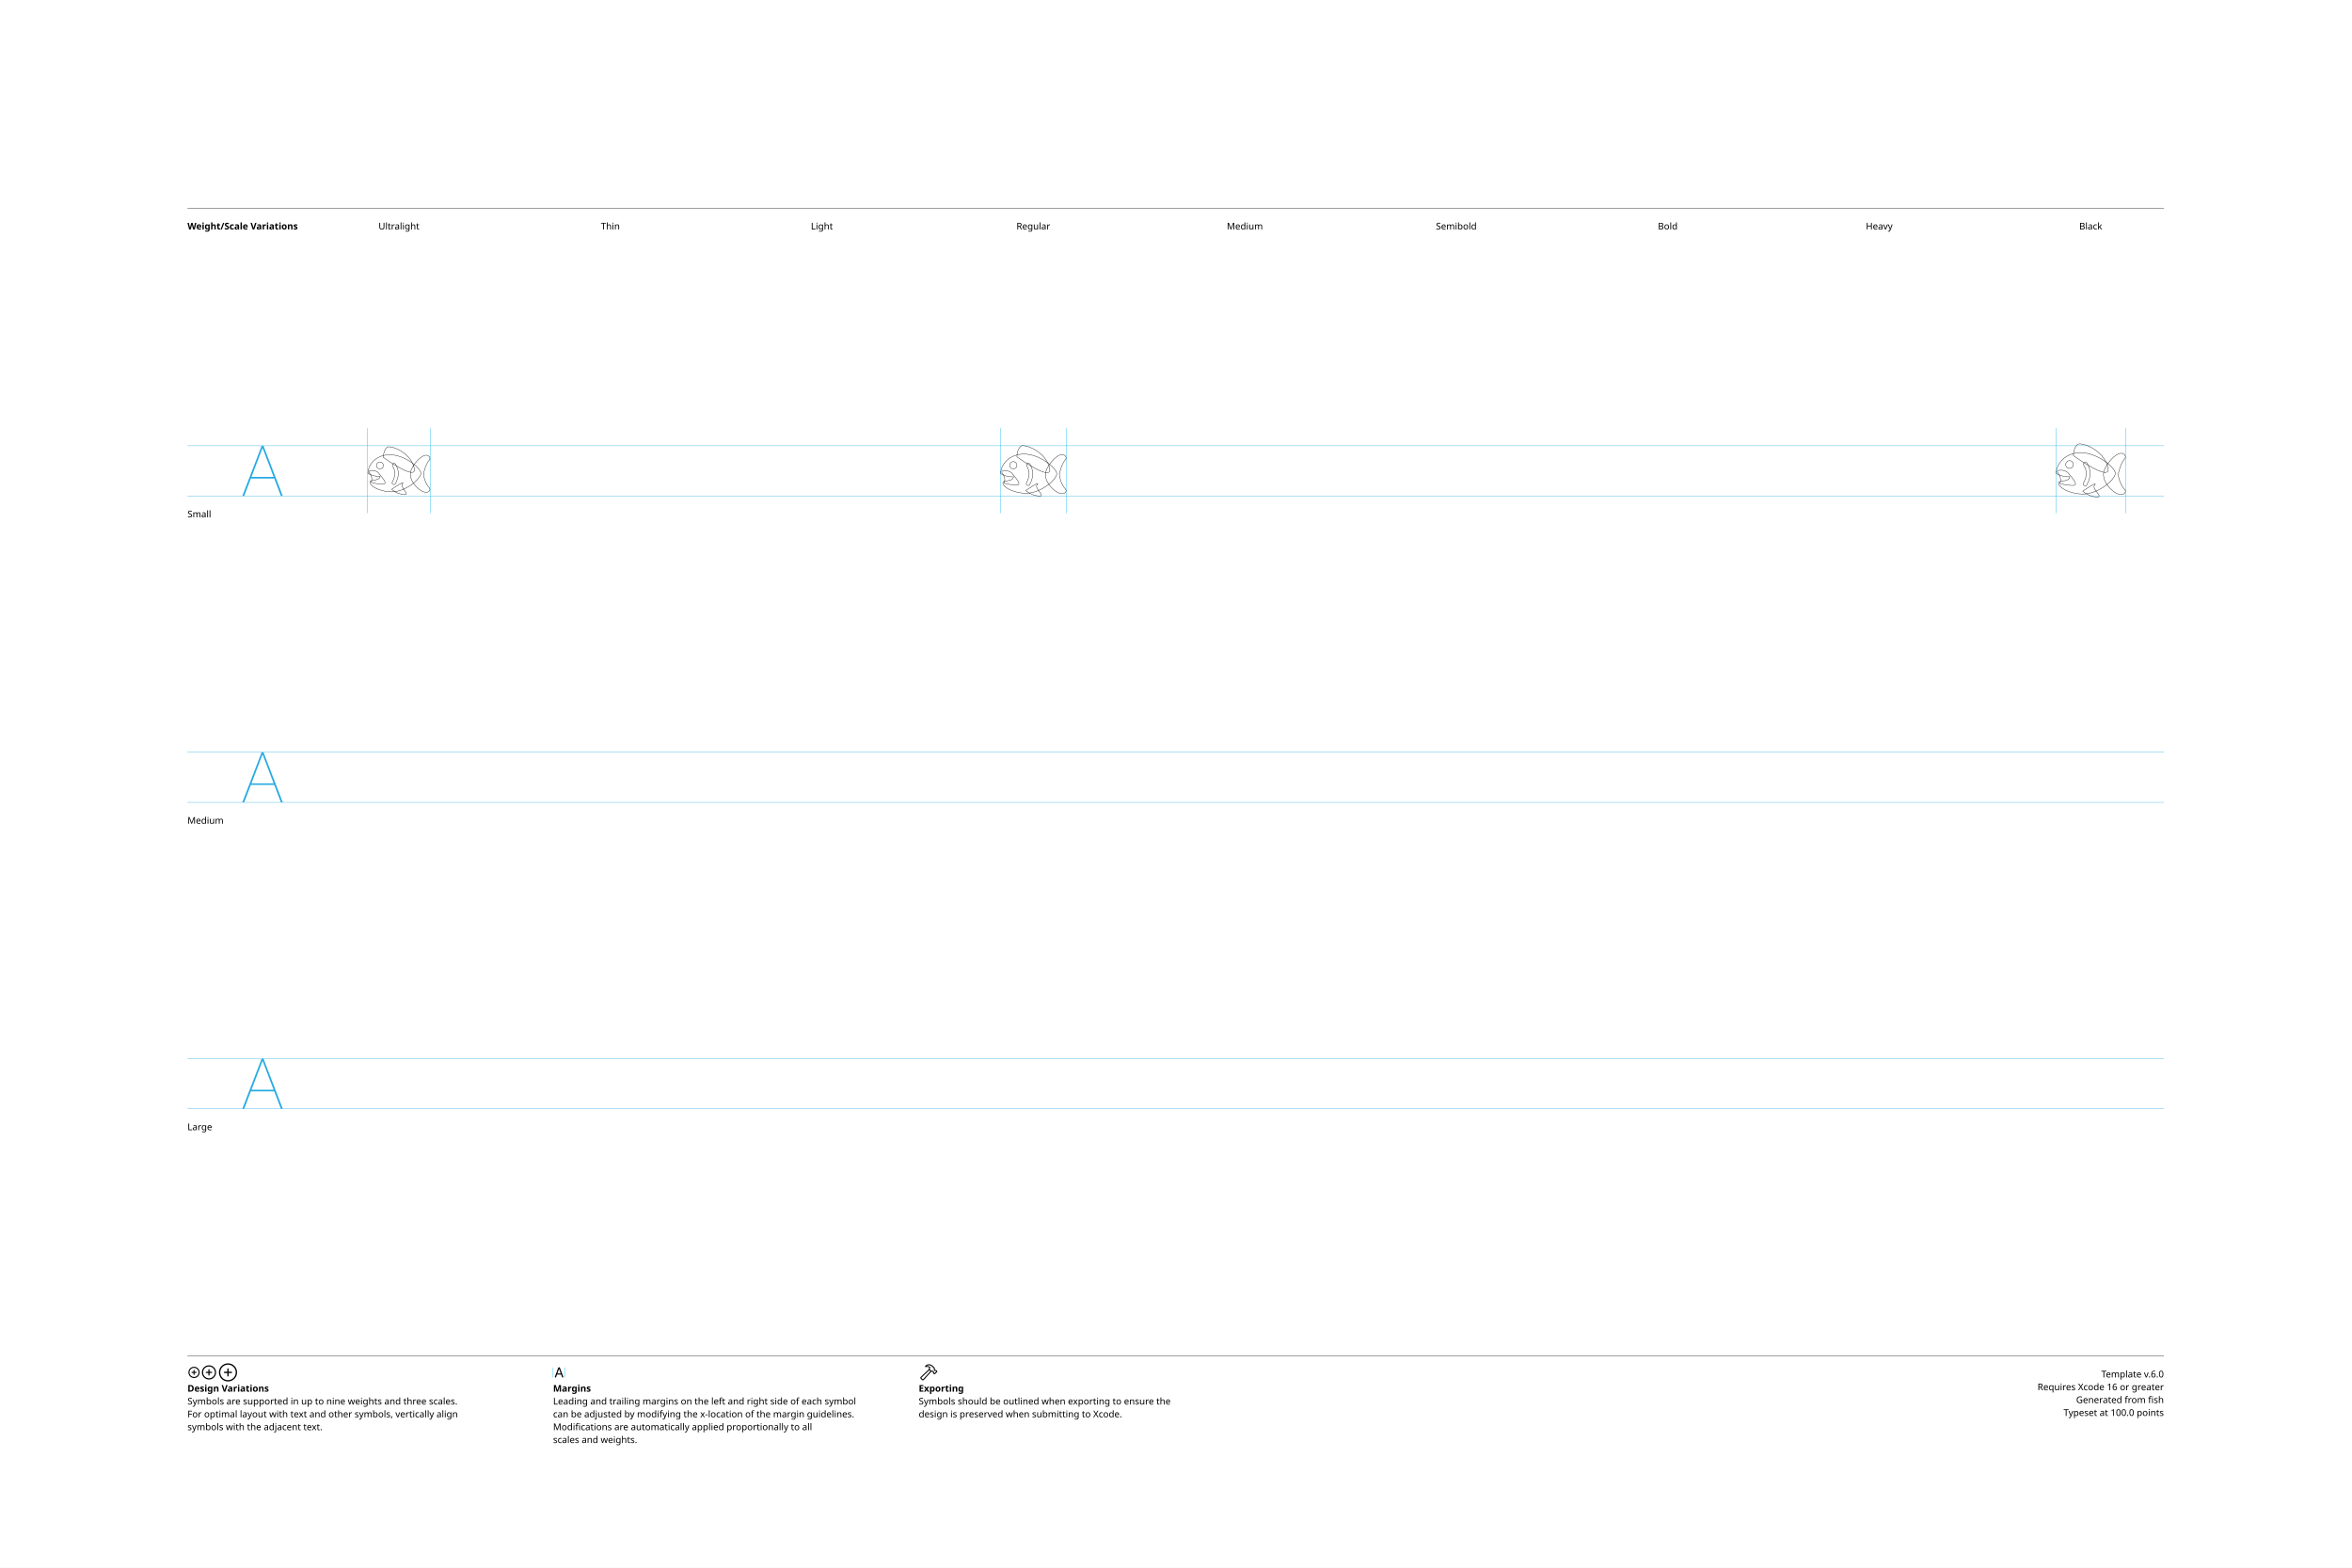
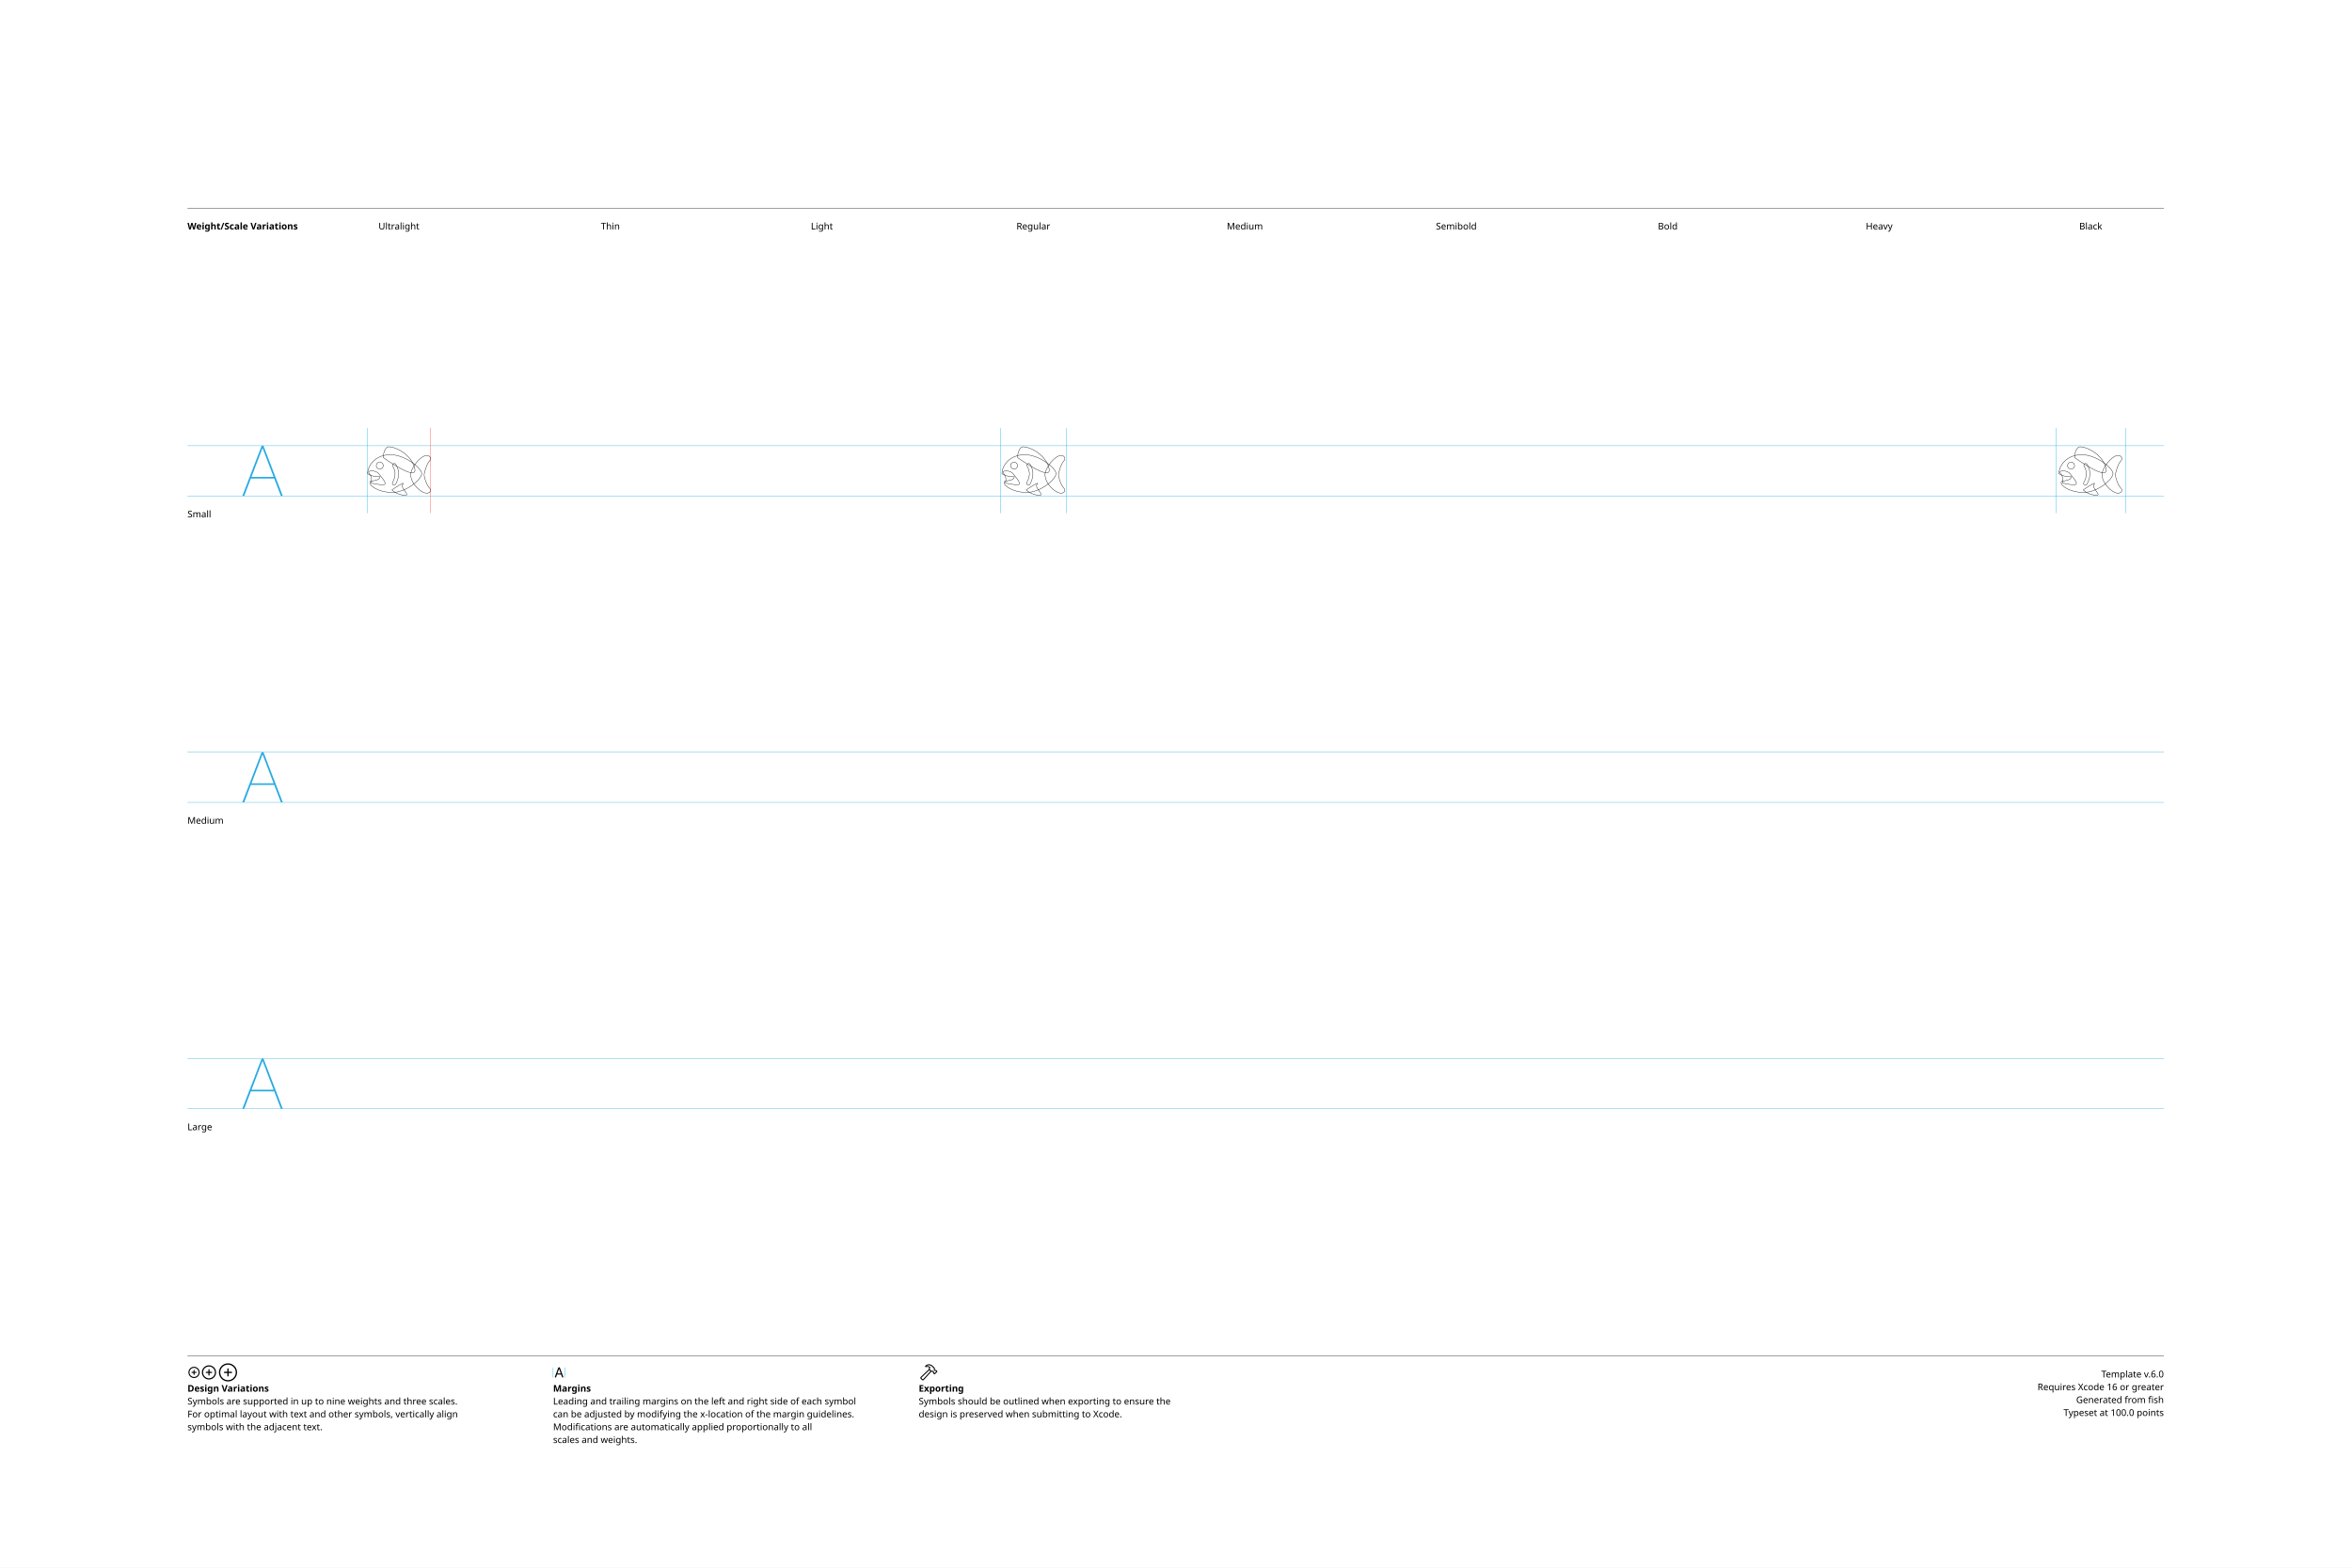
<svg xmlns="http://www.w3.org/2000/svg" version="1.1" viewBox="0 0 3300 2200">
-   <style>.monochrome-0 {-sfsymbols-motion-group:3;-sfsymbols-layer-tags:-3c4b4de7b37c921c}
- .monochrome-1 {-sfsymbols-motion-group:2;-sfsymbols-layer-tags:-3c4b4de7b37c921c}
- .monochrome-2 {opacity:0.0;-sfsymbols-clear-behind:true;-sfsymbols-motion-group:1;-sfsymbols-layer-tags:-3c4b4de7b37c921c}
- .monochrome-3 {opacity:0.0;-sfsymbols-clear-behind:true;-sfsymbols-motion-group:0;-sfsymbols-layer-tags:-3c4b4de7b37c921c}
+   <style>.monochrome-0 {opacity:0.0;-sfsymbols-clear-behind:true;-sfsymbols-motion-group:4;-sfsymbols-layer-tags:-20665278d44d3ca6}
+ .monochrome-1 {-sfsymbols-motion-group:3;-sfsymbols-layer-tags:-20665278d44d3ca6}
+ .monochrome-2 {-sfsymbols-motion-group:2;-sfsymbols-layer-tags:-20665278d44d3ca6}
+ .monochrome-3 {opacity:0.0;-sfsymbols-clear-behind:true;-sfsymbols-motion-group:1;-sfsymbols-layer-tags:-20665278d44d3ca6}
+ .monochrome-4 {opacity:0.0;-sfsymbols-clear-behind:true;-sfsymbols-motion-group:0;-sfsymbols-layer-tags:-20665278d44d3ca6}

- .multicolor-0:black {-sfsymbols-motion-group:4;-sfsymbols-layer-tags:-3c4b4de7b37c921c}
- .multicolor-1:systemBlueColor {-sfsymbols-clear-behind:true;-sfsymbols-motion-group:3;-sfsymbols-layer-tags:-3c4b4de7b37c921c}
- .multicolor-2:systemCyanColor {-sfsymbols-clear-behind:true;-sfsymbols-motion-group:2;-sfsymbols-layer-tags:-3c4b4de7b37c921c}
- .multicolor-3:systemBlueColor {-sfsymbols-motion-group:1;-sfsymbols-layer-tags:-3c4b4de7b37c921c}
- .multicolor-4:black {-sfsymbols-motion-group:0;-sfsymbols-layer-tags:-3c4b4de7b37c921c}
+ .multicolor-0:black {-sfsymbols-motion-group:4;-sfsymbols-layer-tags:-20665278d44d3ca6}
+ .multicolor-1:systemBlueColor {-sfsymbols-clear-behind:true;-sfsymbols-motion-group:3;-sfsymbols-layer-tags:-20665278d44d3ca6}
+ .multicolor-2:systemCyanColor {-sfsymbols-clear-behind:true;-sfsymbols-motion-group:2;-sfsymbols-layer-tags:-20665278d44d3ca6}
+ .multicolor-3:systemBlueColor {-sfsymbols-motion-group:1;-sfsymbols-layer-tags:-20665278d44d3ca6}
+ .multicolor-4:black {-sfsymbols-motion-group:0;-sfsymbols-layer-tags:-20665278d44d3ca6}

- .hierarchical-0:secondary {-sfsymbols-motion-group:4;-sfsymbols-layer-tags:-3c4b4de7b37c921c}
- .hierarchical-1:secondary {-sfsymbols-clear-behind:true;-sfsymbols-motion-group:3;-sfsymbols-layer-tags:-3c4b4de7b37c921c}
- .hierarchical-2:tertiary {-sfsymbols-clear-behind:true;-sfsymbols-motion-group:2;-sfsymbols-layer-tags:-3c4b4de7b37c921c}
- .hierarchical-3:primary {-sfsymbols-motion-group:1;-sfsymbols-layer-tags:-3c4b4de7b37c921c}
- .hierarchical-4:primary {-sfsymbols-motion-group:0;-sfsymbols-layer-tags:-3c4b4de7b37c921c}
+ .hierarchical-0:primary {opacity:0.0;-sfsymbols-clear-behind:true;-sfsymbols-motion-group:4;-sfsymbols-layer-tags:-20665278d44d3ca6}
+ .hierarchical-1:tertiary {-sfsymbols-clear-behind:true;-sfsymbols-motion-group:3;-sfsymbols-layer-tags:-20665278d44d3ca6}
+ .hierarchical-2:tertiary {-sfsymbols-clear-behind:true;-sfsymbols-motion-group:2;-sfsymbols-layer-tags:-20665278d44d3ca6}
+ .hierarchical-3:primary {-sfsymbols-motion-group:1;-sfsymbols-layer-tags:-20665278d44d3ca6}
+ .hierarchical-4:primary {-sfsymbols-motion-group:0;-sfsymbols-layer-tags:-20665278d44d3ca6}

.SFSymbolsPreviewWireframe {fill:none;opacity:1.0;stroke:black;stroke-width:0.5}
</style>
  <g id="Notes">
    <rect height="2200" id="artboard" style="fill:white;opacity:1" width="3300" x="0" y="0" />
    <line style="fill:none;stroke:black;opacity:1;stroke-width:0.5;" x1="263" x2="3036" y1="292" y2="292" />
    <text style="stroke:none;fill:black;font-family:sans-serif;font-size:13;font-weight:bold;" transform="matrix(1 0 0 1 263 322)">Weight/Scale Variations</text>
    <text style="stroke:none;fill:black;font-family:sans-serif;font-size:13;text-anchor:middle;" transform="matrix(1 0 0 1 559.711 322)">Ultralight</text>
    <text style="stroke:none;fill:black;font-family:sans-serif;font-size:13;text-anchor:middle;" transform="matrix(1 0 0 1 856.422 322)">Thin</text>
    <text style="stroke:none;fill:black;font-family:sans-serif;font-size:13;text-anchor:middle;" transform="matrix(1 0 0 1 1153.13 322)">Light</text>
    <text style="stroke:none;fill:black;font-family:sans-serif;font-size:13;text-anchor:middle;" transform="matrix(1 0 0 1 1449.84 322)">Regular</text>
    <text style="stroke:none;fill:black;font-family:sans-serif;font-size:13;text-anchor:middle;" transform="matrix(1 0 0 1 1746.56 322)">Medium</text>
    <text style="stroke:none;fill:black;font-family:sans-serif;font-size:13;text-anchor:middle;" transform="matrix(1 0 0 1 2043.27 322)">Semibold</text>
    <text style="stroke:none;fill:black;font-family:sans-serif;font-size:13;text-anchor:middle;" transform="matrix(1 0 0 1 2339.98 322)">Bold</text>
    <text style="stroke:none;fill:black;font-family:sans-serif;font-size:13;text-anchor:middle;" transform="matrix(1 0 0 1 2636.69 322)">Heavy</text>
    <text style="stroke:none;fill:black;font-family:sans-serif;font-size:13;text-anchor:middle;" transform="matrix(1 0 0 1 2933.4 322)">Black</text>
    <line style="fill:none;stroke:black;opacity:1;stroke-width:0.5;" x1="263" x2="3036" y1="1903" y2="1903" />
    <g transform="matrix(0.2 0 0 0.2 263 1933)">
      <path d="m46.24 4.15c21.777 0 39.453-17.627 39.453-39.404s-17.676-39.404-39.453-39.404c-21.729 0-39.404 17.627-39.404 39.404s17.676 39.404 39.404 39.404Zm0-7.422c-17.676 0-31.934-14.307-31.934-31.982s14.258-31.982 31.934-31.982 31.982 14.307 31.982 31.982-14.307 31.982-31.982 31.982Zm-17.969-31.982c0 2.148 1.514 3.613 3.76 3.613h10.498v10.596c0 2.197 1.465 3.711 3.613 3.711 2.246 0 3.711-1.514 3.711-3.711v-10.596h10.596c2.197 0 3.711-1.465 3.711-3.613 0-2.197-1.514-3.711-3.711-3.711h-10.596v-10.547c0-2.246-1.465-3.76-3.711-3.76-2.148 0-3.613 1.514-3.613 3.76v10.547h-10.498c-2.246 0-3.76 1.514-3.76 3.711Z" />
    </g>
    <g transform="matrix(0.2 0 0 0.2 281.506 1933)">
      <path d="m58.545 14.551c27.49 0 49.805-22.314 49.805-49.805s-22.314-49.805-49.805-49.805-49.805 22.314-49.805 49.805 22.314 49.805 49.805 49.805Zm0-8.301c-22.949 0-41.504-18.555-41.504-41.504s18.555-41.504 41.504-41.504 41.504 18.555 41.504 41.504-18.555 41.504-41.504 41.504Zm-22.656-41.504c0 2.393 1.66 4.004 4.15 4.004h14.355v14.404c0 2.441 1.66 4.15 4.053 4.15 2.441 0 4.15-1.66 4.15-4.15v-14.404h14.404c2.441 0 4.15-1.611 4.15-4.004 0-2.441-1.709-4.15-4.15-4.15h-14.404v-14.355c0-2.49-1.709-4.199-4.15-4.199-2.393 0-4.053 1.709-4.053 4.199v14.355h-14.355c-2.49 0-4.15 1.709-4.15 4.15Z" />
    </g>
    <g transform="matrix(0.2 0 0 0.2 304.924 1933)">
      <path d="m74.853 28.32c35.107 0 63.623-28.467 63.623-63.574s-28.516-63.623-63.623-63.623-63.574 28.516-63.574 63.623 28.467 63.574 63.574 63.574Zm0-9.082c-30.127 0-54.492-24.365-54.492-54.492s24.365-54.492 54.492-54.492 54.492 24.365 54.492 54.492-24.365 54.492-54.492 54.492Zm-28.857-54.492c0 2.588 1.855 4.395 4.59 4.395h19.727v19.775c0 2.686 1.855 4.59 4.443 4.59 2.686 0 4.541-1.855 4.541-4.59v-19.775h19.775c2.686 0 4.59-1.807 4.59-4.395 0-2.734-1.855-4.59-4.59-4.59h-19.775v-19.727c0-2.734-1.855-4.639-4.541-4.639-2.588 0-4.443 1.904-4.443 4.639v19.727h-19.727c-2.734 0-4.59 1.855-4.59 4.59Z" />
    </g>
    <text style="stroke:none;fill:black;font-family:sans-serif;font-size:13;font-weight:bold;" transform="matrix(1 0 0 1 263 1953)">Design Variations</text>
    <text style="stroke:none;fill:black;font-family:sans-serif;font-size:13;" transform="matrix(1 0 0 1 263 1971)">Symbols are supported in up to nine weights and three scales.</text>
    <text style="stroke:none;fill:black;font-family:sans-serif;font-size:13;" transform="matrix(1 0 0 1 263 1989)">For optimal layout with text and other symbols, vertically align</text>
    <text style="stroke:none;fill:black;font-family:sans-serif;font-size:13;" transform="matrix(1 0 0 1 263 2007)">symbols with the adjacent text.</text>
    <line style="fill:none;stroke:#00AEEF;stroke-width:0.5;opacity:1.0;" x1="776" x2="776" y1="1919" y2="1933" />
    <g transform="matrix(0.2 0 0 0.2 776 1933)">
      <path d="m16.553 0.781c2.588 0 3.857-0.977 4.785-3.711l6.299-17.236h28.809l6.299 17.236c0.928 2.734 2.197 3.711 4.736 3.711 2.588 0 4.248-1.562 4.248-4.004 0-0.83-0.146-1.611-0.537-2.637l-22.9-60.986c-1.123-2.979-3.125-4.492-6.25-4.492-3.027 0-5.078 1.465-6.152 4.443l-22.9 61.084c-0.391 1.025-0.537 1.807-0.537 2.637 0 2.441 1.562 3.955 4.102 3.955Zm13.477-28.369 11.865-32.861h0.244l11.865 32.861Z" />
    </g>
    <line style="fill:none;stroke:#00AEEF;stroke-width:0.5;opacity:1.0;" x1="792.836" x2="792.836" y1="1919" y2="1933" />
    <text style="stroke:none;fill:black;font-family:sans-serif;font-size:13;font-weight:bold;" transform="matrix(1 0 0 1 776 1953)">Margins</text>
    <text style="stroke:none;fill:black;font-family:sans-serif;font-size:13;" transform="matrix(1 0 0 1 776 1971)">Leading and trailing margins on the left and right side of each symbol</text>
    <text style="stroke:none;fill:black;font-family:sans-serif;font-size:13;" transform="matrix(1 0 0 1 776 1989)">can be adjusted by modifying the x-location of the margin guidelines.</text>
    <text style="stroke:none;fill:black;font-family:sans-serif;font-size:13;" transform="matrix(1 0 0 1 776 2007)">Modifications are automatically applied proportionally to all</text>
    <text style="stroke:none;fill:black;font-family:sans-serif;font-size:13;" transform="matrix(1 0 0 1 776 2025)">scales and weights.</text>
    <g transform="matrix(0.2 0 0 0.2 1289 1933)">
      <path d="m14.209 9.326 8.496 8.545c4.297 4.346 9.229 4.053 13.867-1.074l53.467-58.935-4.834-4.883-53.076 58.398c-1.758 2.002-3.418 2.49-5.762 0.146l-5.859-5.811c-2.344-2.295-1.807-4.004 0.195-5.811l57.373-54.004-4.883-4.834-57.959 54.443c-4.932 4.59-5.322 9.473-1.025 13.818Zm32.08-90.967c-2.1 2.051-2.246 4.932-1.074 6.885 1.172 1.807 3.467 2.979 6.689 2.148 7.324-1.709 14.941-2.002 22.07 2.686l-2.93 7.275c-1.709 4.15-0.83 7.08 1.855 9.814l11.475 11.572c2.441 2.441 4.492 2.539 7.324 2.051l5.322-0.977 3.32 3.369-0.195 2.783c-0.195 2.49 0.439 4.395 2.881 6.787l3.809 3.711c2.393 2.393 5.469 2.539 7.812 0.195l14.551-14.6c2.344-2.344 2.246-5.322-0.146-7.715l-3.857-3.809c-2.393-2.393-4.248-3.174-6.641-2.979l-2.881 0.244-3.223-3.174 1.221-5.615c0.635-2.832-0.146-5.029-3.076-7.959l-10.986-10.938c-16.699-16.602-38.867-16.211-53.32-1.758Zm7.471 1.855c12.158-8.887 28.613-7.373 39.746 3.76l12.158 12.06c1.172 1.172 1.367 2.1 1.025 3.809l-1.611 7.422 7.52 7.422 4.932-0.293c1.27-0.049 1.66 0.049 2.637 1.025l2.881 2.881-12.207 12.207-2.881-2.881c-0.977-0.977-1.123-1.367-1.074-2.686l0.342-4.883-7.471-7.422-7.617 1.27c-1.611 0.342-2.344 0.195-3.564-0.977l-10.01-10.01c-1.27-1.172-1.416-2.002-0.635-3.857l4.395-10.449c-7.812-7.275-17.969-10.4-28.125-7.422-0.781 0.195-1.074-0.439-0.439-0.977Z" />
    </g>
    <text style="stroke:none;fill:black;font-family:sans-serif;font-size:13;font-weight:bold;" transform="matrix(1 0 0 1 1289 1953)">Exporting</text>
    <text style="stroke:none;fill:black;font-family:sans-serif;font-size:13;" transform="matrix(1 0 0 1 1289 1971)">Symbols should be outlined when exporting to ensure the</text>
    <text style="stroke:none;fill:black;font-family:sans-serif;font-size:13;" transform="matrix(1 0 0 1 1289 1989)">design is preserved when submitting to Xcode.</text>
    <text id="template-version" style="stroke:none;fill:black;font-family:sans-serif;font-size:13;text-anchor:end;" transform="matrix(1 0 0 1 3036 1933)">Template v.6.0</text>
    <text style="stroke:none;fill:black;font-family:sans-serif;font-size:13;text-anchor:end;" transform="matrix(1 0 0 1 3036 1951)">Requires Xcode 16 or greater</text>
    <text id="descriptive-name" style="stroke:none;fill:black;font-family:sans-serif;font-size:13;text-anchor:end;" transform="matrix(1 0 0 1 3036 1969)">Generated from fish</text>
    <text style="stroke:none;fill:black;font-family:sans-serif;font-size:13;text-anchor:end;" transform="matrix(1 0 0 1 3036 1987)">Typeset at 100.0 points</text>
    <text style="stroke:none;fill:black;font-family:sans-serif;font-size:13;" transform="matrix(1 0 0 1 263 726)">Small</text>
    <text style="stroke:none;fill:black;font-family:sans-serif;font-size:13;" transform="matrix(1 0 0 1 263 1156)">Medium</text>
    <text style="stroke:none;fill:black;font-family:sans-serif;font-size:13;" transform="matrix(1 0 0 1 263 1586)">Large</text>
  </g>
  <g id="Guides">
    <g id="H-reference" style="fill:#27AAE1;stroke:none;" transform="matrix(1 0 0 1 339 696)">
      <path d="M0.994 0L3.638 0L29.328-67.132L30.03-67.132L30.03-70.459L28.123-70.459ZM11.688-24.48L46.981-24.48L46.231-26.729L12.438-26.729ZM55.12 0L57.764 0L30.638-70.459L29.433-70.459L29.433-67.132Z" />
    </g>
    <line id="Baseline-S" style="fill:none;stroke:#27AAE1;opacity:1;stroke-width:0.5;" x1="263" x2="3036" y1="696" y2="696" />
    <line id="Capline-S" style="fill:none;stroke:#27AAE1;opacity:1;stroke-width:0.5;" x1="263" x2="3036" y1="625.541" y2="625.541" />
    <g id="H-reference" style="fill:#27AAE1;stroke:none;" transform="matrix(1 0 0 1 339 1126)">
      <path d="M0.994 0L3.638 0L29.328-67.132L30.03-67.132L30.03-70.459L28.123-70.459ZM11.688-24.48L46.981-24.48L46.231-26.729L12.438-26.729ZM55.12 0L57.764 0L30.638-70.459L29.433-70.459L29.433-67.132Z" />
    </g>
    <line id="Baseline-M" style="fill:none;stroke:#27AAE1;opacity:1;stroke-width:0.5;" x1="263" x2="3036" y1="1126" y2="1126" />
    <line id="Capline-M" style="fill:none;stroke:#27AAE1;opacity:1;stroke-width:0.5;" x1="263" x2="3036" y1="1055.54" y2="1055.54" />
    <g id="H-reference" style="fill:#27AAE1;stroke:none;" transform="matrix(1 0 0 1 339 1556)">
      <path d="M0.994 0L3.638 0L29.328-67.132L30.03-67.132L30.03-70.459L28.123-70.459ZM11.688-24.48L46.981-24.48L46.231-26.729L12.438-26.729ZM55.12 0L57.764 0L30.638-70.459L29.433-70.459L29.433-67.132Z" />
    </g>
    <line id="Baseline-L" style="fill:none;stroke:#27AAE1;opacity:1;stroke-width:0.5;" x1="263" x2="3036" y1="1556" y2="1556" />
    <line id="Capline-L" style="fill:none;stroke:#27AAE1;opacity:1;stroke-width:0.5;" x1="263" x2="3036" y1="1485.54" y2="1485.54" />
    <line id="right-margin-Black-S" style="fill:none;stroke:#00AEEF;stroke-width:0.5;opacity:1.0;" x1="2982.2" x2="2982.2" y1="600.785" y2="720.121" />
    <line id="left-margin-Black-S" style="fill:none;stroke:#00AEEF;stroke-width:0.5;opacity:1.0;" x1="2884.6" x2="2884.6" y1="600.785" y2="720.121" />
    <line id="right-margin-Regular-S" style="fill:none;stroke:#00AEEF;stroke-width:0.5;opacity:1.0;" x1="1496.09" x2="1496.09" y1="600.785" y2="720.121" />
    <line id="left-margin-Regular-S" style="fill:none;stroke:#00AEEF;stroke-width:0.5;opacity:1.0;" x1="1403.59" x2="1403.59" y1="600.785" y2="720.121" />
-     <line id="right-margin-Ultralight-S" style="fill:none;stroke:#00AEEF;stroke-width:0.5;opacity:1.0;" x1="603.811" x2="603.811" y1="600.785" y2="720.121" />
+     <line id="right-margin-Ultralight-S" style="fill:none;stroke:#FF3B30;stroke-width:0.5;opacity:1.0;" x1="603.811" x2="603.811" y1="600.785" y2="720.121" />
    <line id="left-margin-Ultralight-S" style="fill:none;stroke:#00AEEF;stroke-width:0.5;opacity:1.0;" x1="515.611" x2="515.611" y1="600.785" y2="720.121" />
  </g>
  <g id="Symbols">
    <g id="Black-S" transform="matrix(1 0 0 1 2884.6 696)">
-       <path class="multicolor-0:black hierarchical-0:secondary SFSymbolsPreviewWireframe" d="M5.6-17.5C7.7-23.7 6.1-28.2 2.5-32.7C-1.2-37.2 13.1-37.9 17.7-31.7C22.4-25.5 33.3-14.7 23.6-14.8C13.9-14.9 5.6-17.5 5.6-17.5L5.6-17.5Z" />
-       <path class="monochrome-0 multicolor-1:systemBlueColor hierarchical-1:secondary SFSymbolsPreviewWireframe" d="M87.5-30.3C87.5-33 91.7-47.2 95.8-51.3C100-55.5 95.8-59.9 91.6-59.9C82.3-59.9 66.7-41.1 66.7-30.2C66.7-16.6 82.3-1.9 91.6-1.9C95.8-1.9 99.9-5.8 95.8-9.8C91.6-14.1 87.5-24.9 87.5-30.3ZM24.5-56.6C24.5-64.9 28.6-73.1 32.8-73.1C45.2-73.1 69-60 73.2-39.2C77.3-18.5 24.5-56.6 24.5-56.6L24.5-56.6ZM37.7-6.8C41.9-2.6 50.1 1.5 58.4 1.5C66.7 1.5 49.9-9.9 54.2-15C60.3-22.2 37.7-6.8 37.7-6.8L37.7-6.8Z" />
-       <path class="monochrome-1 multicolor-2:systemCyanColor hierarchical-2:tertiary SFSymbolsPreviewWireframe" d="M0.4-31.8C3-29.4 12.1-26.3 19.5-27C19.3-24.7 17.8-22.5 12.3-21.4C7.4-20 6.2-20.2 5.1-20C2.8-19.2 3.6-16.8 4.5-15.4C8.6-8.3 24.4-2.7 37.6-2.7C60.5-2.7 83.3-23.4 83.3-31.7C83.3-40 57.9-60.7 35-60.7C12.1-60.7 0.4-44.2 0.4-31.8Z" />
-       <path class="monochrome-2 multicolor-3:systemBlueColor hierarchical-3:primary SFSymbolsPreviewWireframe" d="M41-14.1C39.5-14.1 38.3-15.3 38.3-16.8C38.3-17.2 38.4-17.6 38.6-18.1C42.9-26.4 44.7-33.8 39-43.2C38.3-44.5 38.7-46.1 39.9-47C41.2-47.7 42.8-47.3 43.7-46.1L43.7-46.1C51-33.8 47.7-23.8 43.4-15.7C42.9-14.6 42.1-14.1 41-14.1L41-14.1Z" />
-       <path class="monochrome-3 multicolor-4:black hierarchical-4:primary SFSymbolsPreviewWireframe" d="M19-49.5C22-49.6 24.5-47.2 24.5-44.2C24.6-41.2 22.2-38.7 19.2-38.7C19.1-38.7 19-38.7 19-38.7C16-38.8 13.6-41.2 13.7-44.2C13.7-47 16.1-49.4 19-49.5Z" />
+       <path class="monochrome-0 multicolor-0:black hierarchical-0:primary SFSymbolsPreviewWireframe" d="M8.9-18.3C10.7-24 9.4-28.1 6.1-32.1C2.8-36.1 15.7-36.8 19.9-31.1C24.1-25.4 34.1-15.5 25.2-15.7C16.4-16 8.9-18.3 8.9-18.3Z" />
+       <path class="monochrome-1 multicolor-1:systemBlueColor hierarchical-1:tertiary SFSymbolsPreviewWireframe" d="M83.5-30C83.5-32.5 87.2-45.4 91-49.1C94.7-52.8 91-56.9 87.3-56.9C78.8-56.9 64.7-39.8 64.7-29.8C64.7-17.4 78.9-3.9 87.3-3.9C91-3.9 94.8-7.4 91-11.1C87.3-15 83.5-25 83.5-30ZM26.1-53.9C26.1-61.4 29.7-69 33.5-69C44.8-69 66.6-57 70.4-38.1C74.2-19.2 26.1-53.9 26.1-53.9ZM38.3-8.5C42-4.8 49.6-1 57.1-1C64.6-1 49.4-11.4 53.4-16.1C58.8-22.5 38.3-8.5 38.3-8.5Z" />
+       <path class="monochrome-2 multicolor-2:systemCyanColor hierarchical-2:tertiary SFSymbolsPreviewWireframe" d="M4.2-31.3C6.6-29.2 14.9-26.3 21.6-27C21.4-25 20.1-22.9 15.1-21.9C10.7-20.7 9.6-20.8 8.6-20.7C6.5-19.9 7.3-17.7 8-16.5C11.6-10.1 26.1-4.9 38.3-4.9C59.1-4.9 80.1-23.7 80.1-31.4C80.1-38.9 57-57.9 36-57.9C14.9-57.7 4.3-42.7 4.2-31.3Z" />
+       <path class="monochrome-3 multicolor-3:systemBlueColor hierarchical-3:primary SFSymbolsPreviewWireframe" d="M41.3-15.2C40-15.2 38.8-16.3 38.8-17.6C38.8-18 38.9-18.4 39.1-18.8C43-26.3 44.6-33.1 39.5-41.8C38.8-43 39.2-44.5 40.4-45.2C41.6-45.9 43.1-45.5 43.8-44.3C50.4-33.1 47.4-24 43.5-16.4C43-15.7 42.1-15.2 41.3-15.2Z" />
+       <path class="monochrome-4 multicolor-4:black hierarchical-4:primary SFSymbolsPreviewWireframe" d="M21.1-47.5C23.8-47.6 26.1-45.4 26.1-42.7C26.2-40 24-37.7 21.3-37.7L21.1-37.7C18.4-37.8 16.2-40 16.3-42.7C16.3-45.3 18.4-47.4 21.1-47.5Z" />
    </g>
    <g id="Regular-S" transform="matrix(1 0 0 1 1403.59 696)">
-       <path class="multicolor-0:black hierarchical-0:secondary SFSymbolsPreviewWireframe" d="M5.3-17.9C7.2-23.8 5.8-28.1 2.4-32.3C-1-36.5 12.4-37.2 16.8-31.3C21.2-25.4 31.6-15.1 22.3-15.3C13.1-15.5 5.3-17.9 5.3-17.9L5.3-17.9Z" />
-       <path class="monochrome-0 multicolor-1:systemBlueColor hierarchical-1:secondary SFSymbolsPreviewWireframe" d="M82.8-30.1C82.8-32.7 86.7-46.1 90.6-50C94.5-53.9 90.6-58.1 86.7-58.1C77.9-58.1 63.2-40.3 63.2-30C63.2-17.1 78-3.1 86.7-3.1C90.6-3.1 94.5-6.7 90.6-10.6C86.7-14.5 82.8-24.9 82.8-30.1ZM23.2-54.9C23.2-62.7 27-70.6 30.9-70.6C42.7-70.6 65.3-58.1 69.2-38.5C73.2-18.9 23.2-54.9 23.2-54.9L23.2-54.9ZM35.8-7.7C39.7-3.8 47.6 0.1 55.4 0.1C63.2 0.1 47.4-10.7 51.5-15.6C57.1-22.3 35.8-7.7 35.8-7.7L35.8-7.7Z" />
-       <path class="monochrome-1 multicolor-2:systemCyanColor hierarchical-2:tertiary SFSymbolsPreviewWireframe" d="M0.4-31.4C2.9-29.2 11.5-26.2 18.5-26.9C18.3-24.8 16.9-22.6 11.7-21.6C7.1-20.3 6-20.5 4.9-20.3C2.7-19.5 3.5-17.2 4.3-15.9C8.1-9.2 23.1-3.8 35.7-3.8C57.4-3.8 79.1-23.4 79.1-31.3C79.1-39.1 55-58.8 33.3-58.8C11.5-58.8 0.5-43.2 0.4-31.4Z" />
-       <path class="monochrome-2 multicolor-3:systemBlueColor hierarchical-3:primary SFSymbolsPreviewWireframe" d="M38.9-14.7C37.5-14.7 36.3-15.8 36.3-17.2C36.3-17.6 36.4-18 36.6-18.4C40.7-26.2 42.3-33.3 37-42.2C36.3-43.4 36.7-45 37.9-45.7C39.1-46.4 40.7-46 41.4-44.8L41.4-44.8C48.3-33.1 45.1-23.7 41.1-15.9C40.7-15.2 39.8-14.7 38.9-14.7L38.9-14.7Z" />
-       <path class="monochrome-3 multicolor-4:black hierarchical-4:primary SFSymbolsPreviewWireframe" d="M18-48.2C20.8-48.3 23.2-46 23.2-43.2C23.3-40.4 21-38 18.2-38C18.1-38 18-38 18-38C15.2-38.1 12.9-40.4 13-43.2C13-45.9 15.2-48.1 18-48.2Z" />
+       <path class="monochrome-0 multicolor-0:black hierarchical-0:primary SFSymbolsPreviewWireframe" d="M6.9-18.3C8.7-24 7.4-28.1 4.1-32.1C0.8-36.1 13.7-36.8 17.9-31.1C22.1-25.4 32.1-15.5 23.2-15.7C14.4-16 6.9-18.3 6.9-18.3Z" />
+       <path class="monochrome-1 multicolor-1:systemBlueColor hierarchical-1:tertiary SFSymbolsPreviewWireframe" d="M81.5-30C81.5-32.5 85.2-45.4 89-49.1C92.7-52.8 89-56.9 85.3-56.9C76.8-56.9 62.7-39.8 62.7-29.8C62.7-17.4 76.9-3.9 85.3-3.9C89-3.9 92.8-7.4 89-11.1C85.3-15 81.5-25 81.5-30ZM24.1-53.9C24.1-61.4 27.7-69 31.5-69C42.8-69 64.6-57 68.4-38.1C72.2-19.2 24.1-53.9 24.1-53.9ZM36.3-8.5C40-4.8 47.6-1 55.1-1C62.6-1 47.4-11.4 51.4-16.1C56.8-22.5 36.3-8.5 36.3-8.5Z" />
+       <path class="monochrome-2 multicolor-2:systemCyanColor hierarchical-2:tertiary SFSymbolsPreviewWireframe" d="M2.2-31.3C4.6-29.2 12.9-26.3 19.6-27C19.4-25 18.1-22.9 13.1-21.9C8.7-20.7 7.6-20.8 6.6-20.7C4.5-19.9 5.3-17.7 6-16.5C9.6-10.1 24.1-4.9 36.3-4.9C57.1-4.9 78.1-23.7 78.1-31.4C78.1-38.9 55-57.9 34-57.9C12.9-57.7 2.3-42.7 2.2-31.3Z" />
+       <path class="monochrome-3 multicolor-3:systemBlueColor hierarchical-3:primary SFSymbolsPreviewWireframe" d="M39.3-15.2C38-15.2 36.8-16.3 36.8-17.6C36.8-18 36.9-18.4 37.1-18.8C41-26.3 42.6-33.1 37.5-41.8C36.8-43 37.2-44.5 38.4-45.2C39.6-45.9 41.1-45.5 41.8-44.3C48.4-33.1 45.4-24 41.5-16.4C41-15.7 40.1-15.2 39.3-15.2Z" />
+       <path class="monochrome-4 multicolor-4:black hierarchical-4:primary SFSymbolsPreviewWireframe" d="M19.1-47.5C21.8-47.6 24.1-45.4 24.1-42.7C24.2-40 22-37.7 19.3-37.7L19.1-37.7C16.4-37.8 14.2-40 14.3-42.7C14.3-45.3 16.4-47.4 19.1-47.5Z" />
    </g>
    <g id="Ultralight-S" transform="matrix(1 0 0 1 515.611 696)">
-       <path class="multicolor-0:black hierarchical-0:secondary SFSymbolsPreviewWireframe" d="M5.2-19.1C7-24.7 5.7-28.7 2.4-32.7C-0.8-36.7 11.8-37.4 16-31.7C20.2-26.1 29.9-16.3 21.2-16.5C12.5-16.7 5.2-19.1 5.2-19.1L5.2-19.1Z" />
-       <path class="monochrome-0 multicolor-1:systemBlueColor hierarchical-1:secondary SFSymbolsPreviewWireframe" d="M78.7-30.6C78.7-33.1 82.4-45.8 86.1-49.5C89.8-53.2 86.1-57.2 82.4-57.2C74.1-57.2 60.1-40.3 60.1-30.6C60.1-18.4 74.1-5.1 82.4-5.1C86.1-5.1 89.8-8.5 86.1-12.3C82.4-16 78.7-25.7 78.7-30.6ZM22.2-54.1C22.2-61.5 25.8-69 29.5-69C40.7-69 62-57.2 65.7-38.6C69.5-20 22.2-54.1 22.2-54.1L22.2-54.1ZM34-9.4C37.7-5.7 45.2-2 52.6-2C60-2 45-12.2 48.9-16.9C54.3-23.3 34-9.4 34-9.4L34-9.4Z" />
-       <path class="monochrome-1 multicolor-2:systemCyanColor hierarchical-2:tertiary SFSymbolsPreviewWireframe" d="M0.6-31.9C3-29.8 11.1-26.9 17.8-27.6C17.7-25.6 16.3-23.5 11.3-22.5C6.9-21.3 5.9-21.5 4.8-21.3C2.7-20.5 3.5-18.3 4.2-17.1C7.8-10.7 22-5.8 33.9-5.8C54.4-5.8 74.9-24.4 74.9-31.8C74.9-39.2 52.1-57.8 31.5-57.8C11.2-57.9 0.6-43 0.6-31.9Z" />
-       <path class="monochrome-2 multicolor-3:systemBlueColor hierarchical-3:primary SFSymbolsPreviewWireframe" d="M37-16C35.7-16 34.5-17 34.5-18.4C34.5-18.8 34.6-19.2 34.8-19.5C38.7-26.9 40.2-33.6 35.2-42.1C34.5-43.2 34.9-44.8 36.1-45.4C37.3-46 38.8-45.7 39.4-44.5L39.4-44.5C46-33.4 42.9-24.5 39.1-17.1C38.7-16.5 38-16 37-16L37-16Z" />
-       <path class="monochrome-3 multicolor-4:black hierarchical-4:primary SFSymbolsPreviewWireframe" d="M17.3-47.7C20-47.8 22.3-45.6 22.3-42.9C22.4-40.2 20.2-37.9 17.5-37.9C17.4-37.9 17.4-37.9 17.3-37.9C14.6-38 12.4-40.2 12.5-42.9C12.6-45.6 14.7-47.7 17.3-47.7Z" />
+       <path class="monochrome-0 multicolor-0:black hierarchical-0:primary SFSymbolsPreviewWireframe" d="M4.9-18.3C6.7-24 5.4-28.1 2.1-32.1C-1.2-36.1 11.7-36.8 15.9-31.1C20.1-25.4 30.1-15.5 21.2-15.7C12.4-16 4.9-18.3 4.9-18.3Z" />
+       <path class="monochrome-1 multicolor-1:systemBlueColor hierarchical-1:tertiary SFSymbolsPreviewWireframe" d="M79.5-30C79.5-32.5 83.2-45.4 87-49.1C90.7-52.8 87-56.9 83.3-56.9C74.8-56.9 60.7-39.8 60.7-29.8C60.7-17.4 74.9-3.9 83.3-3.9C87-3.9 90.8-7.4 87-11.1C83.3-15 79.5-25 79.5-30ZM22.1-53.9C22.1-61.4 25.7-69 29.5-69C40.8-69 62.6-57 66.4-38.1C70.2-19.2 22.1-53.9 22.1-53.9ZM34.3-8.5C38-4.8 45.6-1 53.1-1C60.6-1 45.4-11.4 49.4-16.1C54.8-22.5 34.3-8.5 34.3-8.5Z" />
+       <path class="monochrome-2 multicolor-2:systemCyanColor hierarchical-2:tertiary SFSymbolsPreviewWireframe" d="M0.2-31.3C2.6-29.2 10.9-26.3 17.6-27C17.4-25 16.1-22.9 11.1-21.9C6.7-20.7 5.6-20.8 4.6-20.7C2.5-19.9 3.3-17.7 4-16.5C7.6-10.1 22.1-4.9 34.3-4.9C55.1-4.9 76.1-23.7 76.1-31.4C76.1-38.9 53-57.9 32-57.9C10.9-57.7 0.3-42.7 0.2-31.3Z" />
+       <path class="monochrome-3 multicolor-3:systemBlueColor hierarchical-3:primary SFSymbolsPreviewWireframe" d="M37.3-15.2C36-15.2 34.8-16.3 34.8-17.6C34.8-18 34.9-18.4 35.1-18.8C39-26.3 40.6-33.1 35.5-41.8C34.8-43 35.2-44.5 36.4-45.2C37.6-45.9 39.1-45.5 39.8-44.3C46.4-33.1 43.4-24 39.5-16.4C39-15.7 38.1-15.2 37.3-15.2Z" />
+       <path class="monochrome-4 multicolor-4:black hierarchical-4:primary SFSymbolsPreviewWireframe" d="M17.1-47.5C19.8-47.6 22.1-45.4 22.1-42.7C22.2-40 20-37.7 17.3-37.7L17.1-37.7C14.4-37.8 12.2-40 12.3-42.7C12.3-45.3 14.4-47.4 17.1-47.5Z" />
    </g>
  </g>
</svg>
